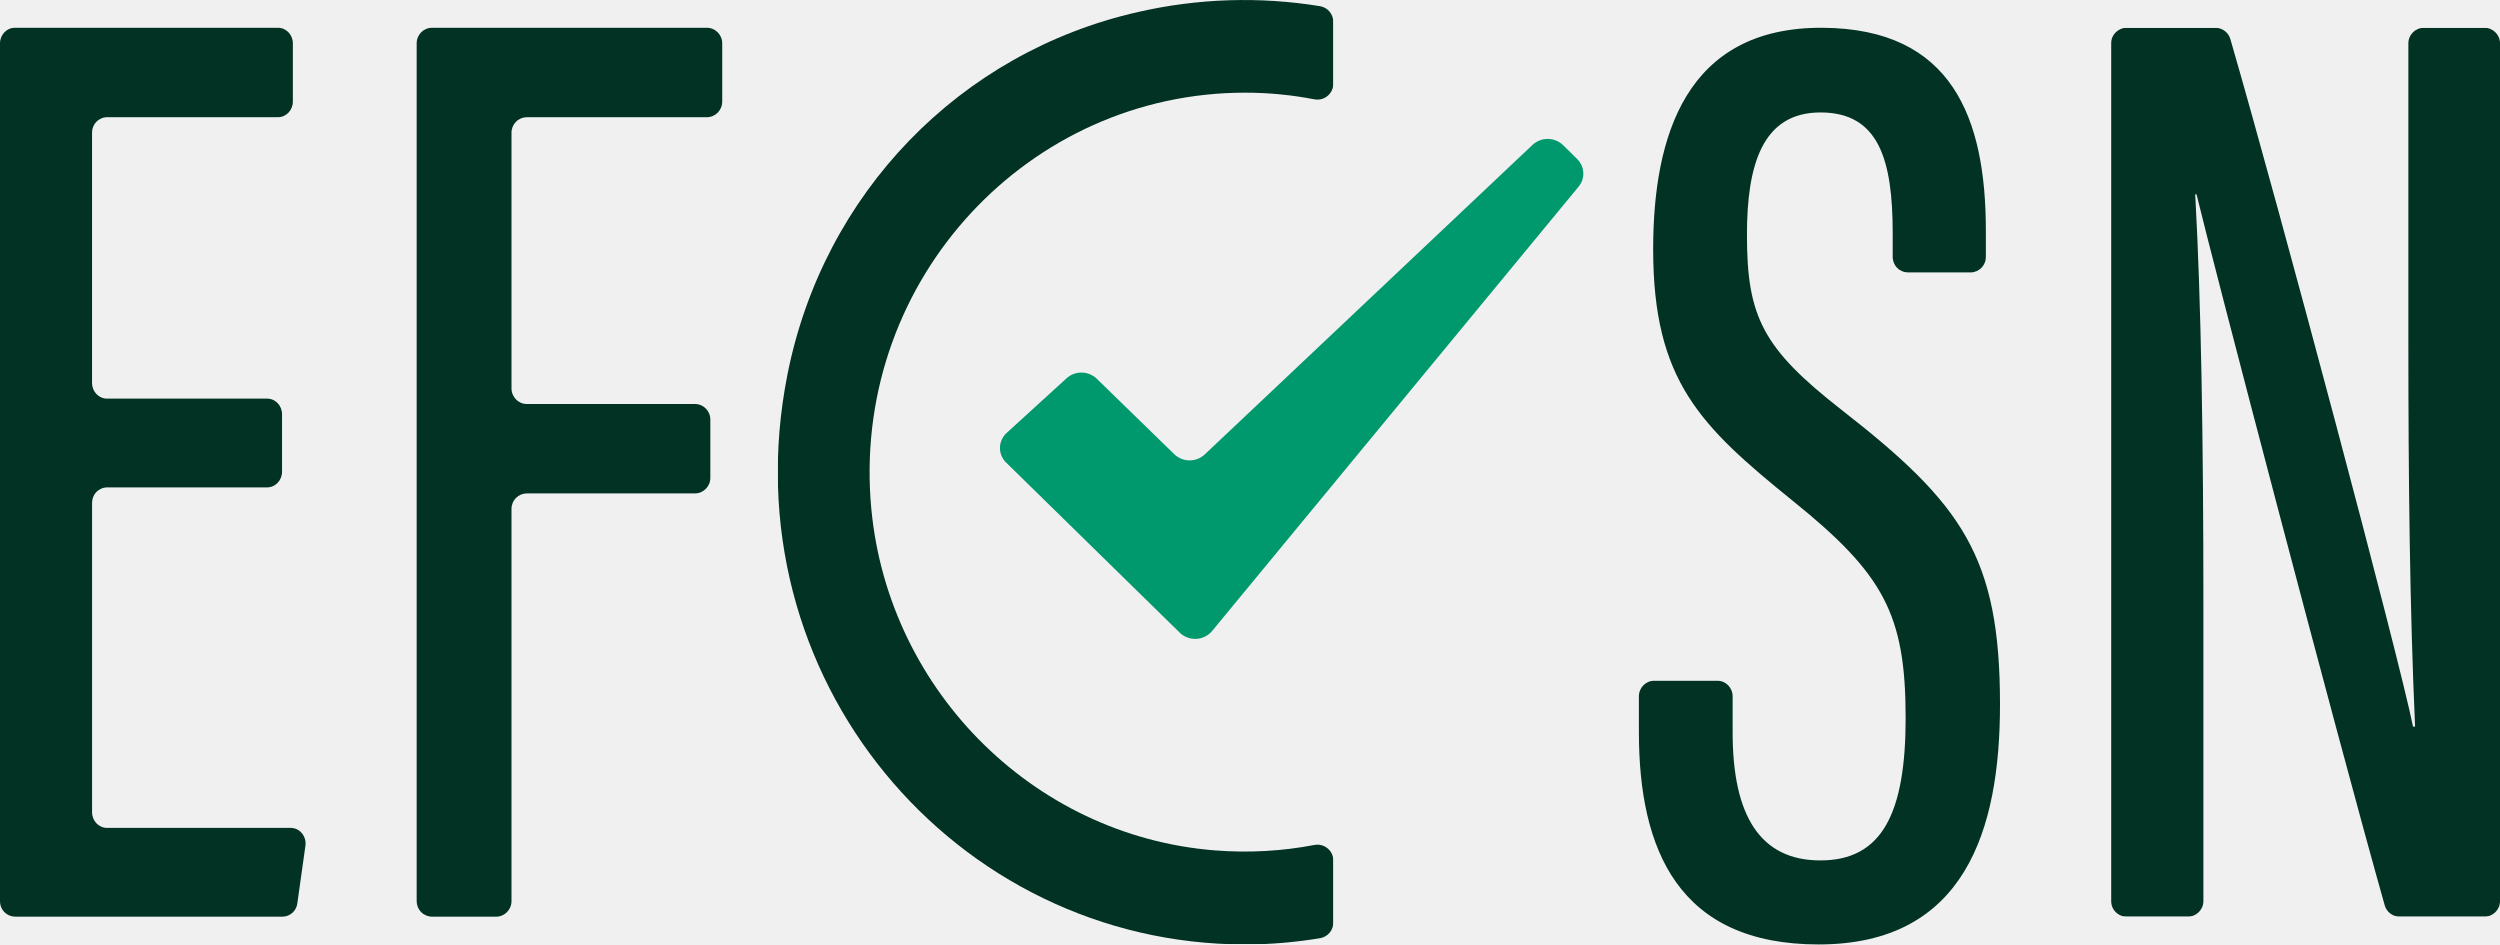
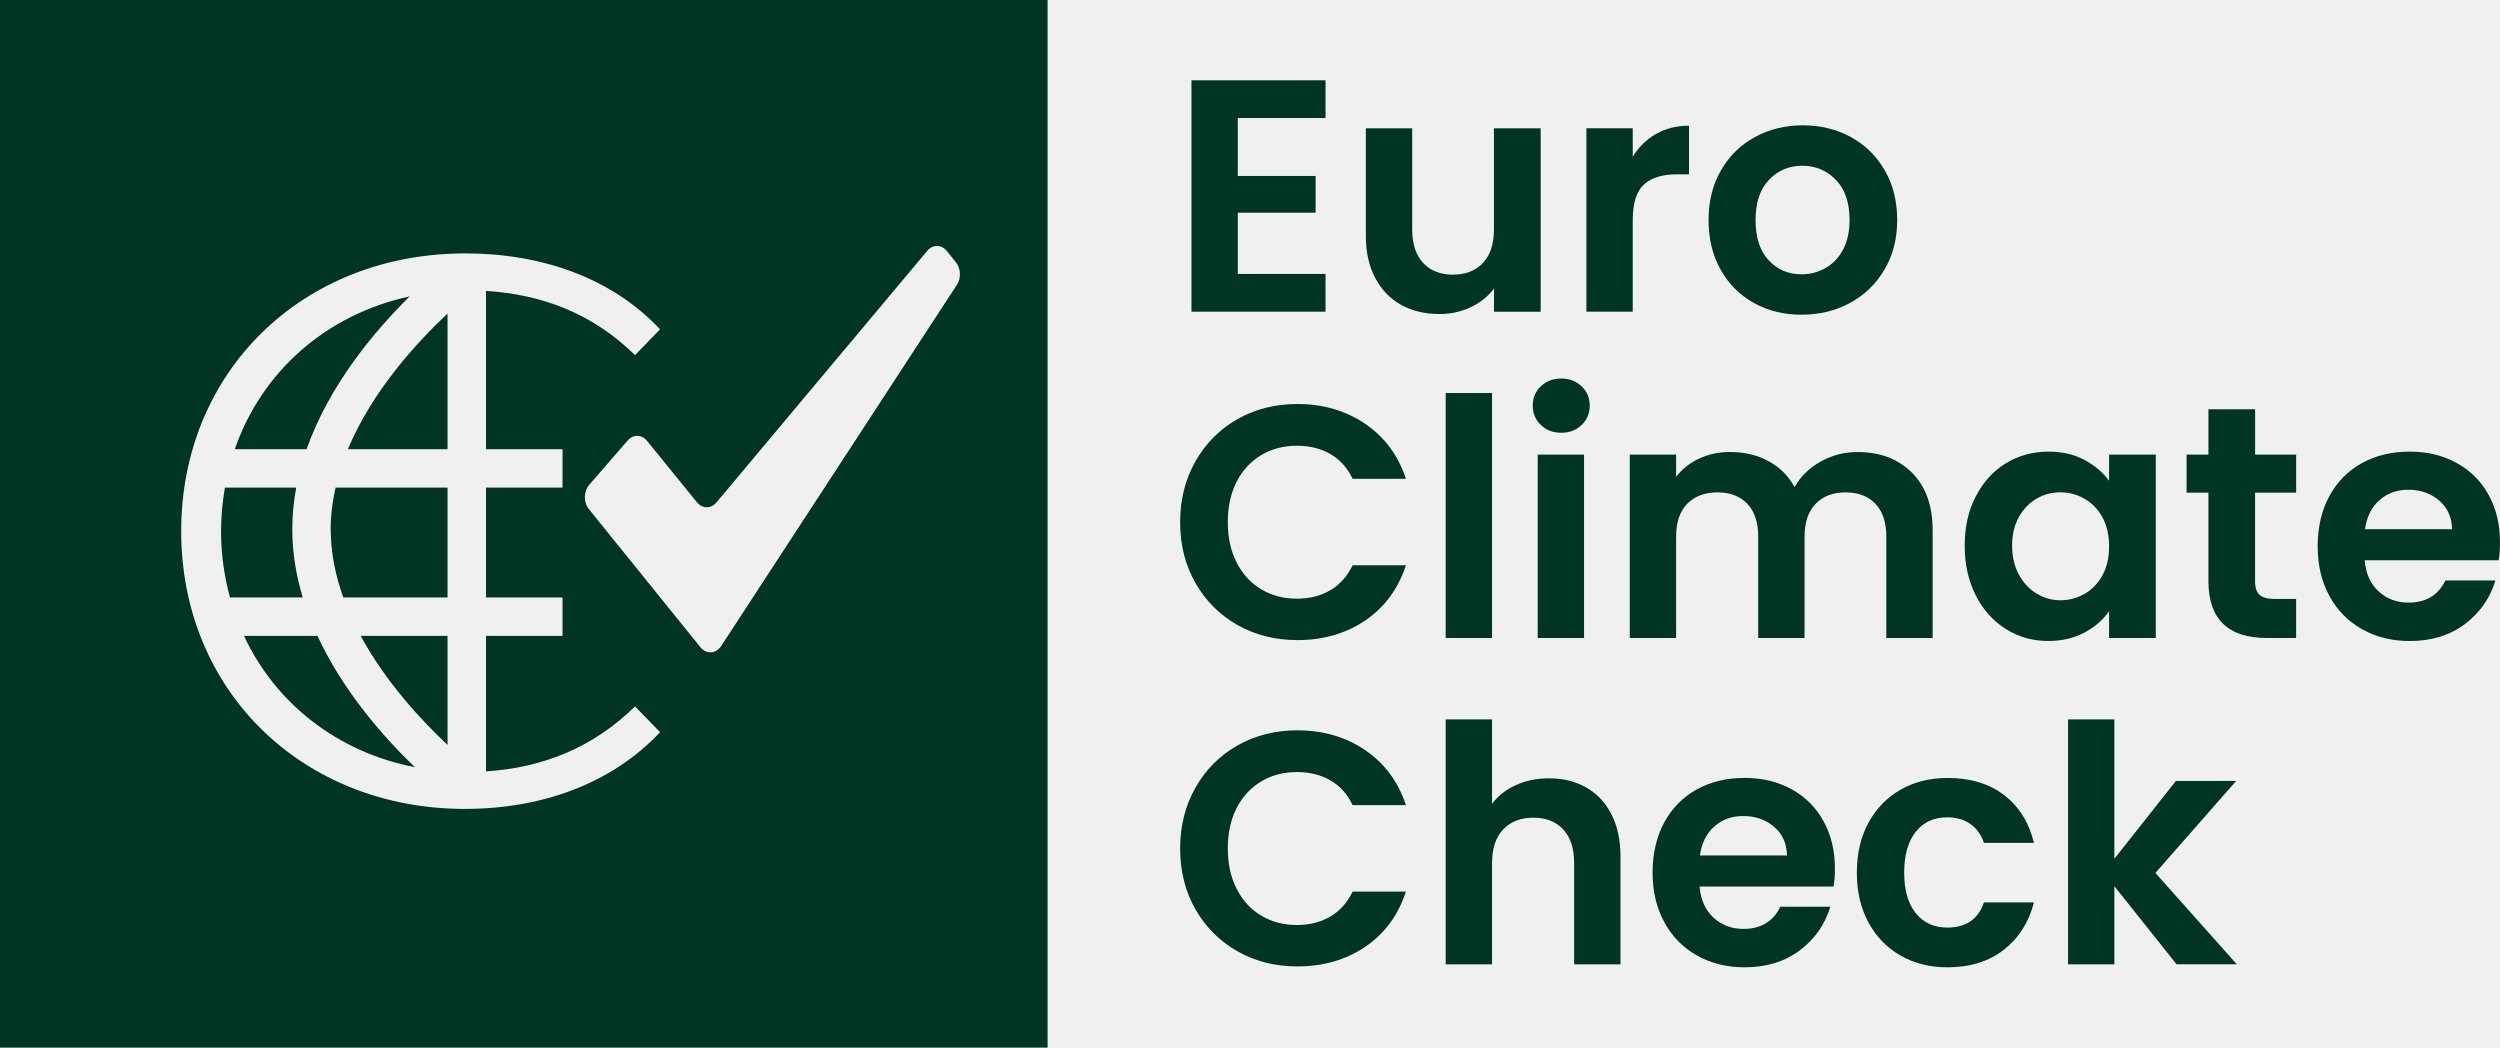
- <svg xmlns="http://www.w3.org/2000/svg" width="90" height="34" viewBox="0 0 90 34" fill="none">
-   <g clip-path="url(#clip0_37_9)">
-     <path fill-rule="evenodd" clip-rule="evenodd" d="M9.618 17.546H3.851C3.705 17.549 3.567 17.61 3.467 17.716C3.366 17.821 3.312 17.962 3.315 18.107V29.242C3.315 29.552 3.555 29.804 3.851 29.804H10.465C10.791 29.804 11.042 30.108 10.995 30.447L10.704 32.52C10.688 32.651 10.626 32.771 10.529 32.859C10.431 32.948 10.305 32.998 10.174 33H0.535C0.39 32.996 0.252 32.935 0.151 32.83C0.051 32.725 -0.003 32.584 -0 32.439V1.56C-0 1.251 0.24 1 0.535 1H10.008C10.303 1 10.543 1.251 10.543 1.561V3.657C10.543 3.967 10.303 4.219 10.008 4.219H3.85C3.704 4.222 3.566 4.283 3.466 4.389C3.365 4.494 3.311 4.635 3.314 4.78V13.788C3.314 14.098 3.554 14.35 3.85 14.35H9.617C9.913 14.35 10.153 14.6 10.153 14.91V16.984C10.153 17.294 9.913 17.546 9.617 17.546M15.551 1H25.449C25.753 1 26 1.251 26 1.561V3.657C26 3.967 25.753 4.219 25.449 4.219H18.965C18.892 4.22 18.82 4.235 18.753 4.263C18.685 4.292 18.624 4.333 18.573 4.385C18.522 4.438 18.482 4.499 18.454 4.567C18.427 4.635 18.413 4.707 18.414 4.78V13.982C18.414 14.292 18.661 14.544 18.965 14.544H25.02C25.325 14.544 25.572 14.794 25.572 15.105V17.201C25.572 17.511 25.325 17.762 25.02 17.762H18.965C18.892 17.763 18.82 17.778 18.752 17.806C18.685 17.835 18.624 17.877 18.573 17.929C18.522 17.981 18.481 18.043 18.454 18.111C18.427 18.178 18.413 18.251 18.414 18.324V32.439C18.414 32.749 18.167 33 17.862 33H15.552C15.404 32.999 15.263 32.939 15.16 32.834C15.056 32.728 14.999 32.587 15 32.439V1.56C15 1.25 15.247 1 15.551 1ZM61.83 24.508C62.131 24.508 62.375 24.76 62.375 25.071V26.375C62.375 29.371 63.372 30.975 65.533 30.975C67.741 30.975 68.603 29.302 68.603 25.849C68.603 22.105 67.807 20.663 64.531 18.023C61.206 15.333 59.514 13.706 59.514 8.972C59.514 4.895 60.697 0.975 65.607 1C70.284 1.025 71.491 4.256 71.491 8.306V9.243C71.492 9.316 71.479 9.388 71.452 9.456C71.425 9.524 71.385 9.586 71.335 9.638C71.284 9.691 71.224 9.732 71.157 9.761C71.09 9.79 71.018 9.806 70.945 9.807H68.682C68.535 9.804 68.395 9.744 68.293 9.638C68.191 9.532 68.135 9.39 68.137 9.243V8.4C68.137 5.753 67.64 4.048 65.537 4.048C63.433 4.048 62.89 5.956 62.89 8.455C62.89 11.408 63.457 12.539 66.302 14.76C70.632 18.138 72 20.027 72 25.36C72 29.878 70.739 34 65.47 34C60.42 34 59 30.586 59 26.355V25.071C59 24.76 59.244 24.508 59.545 24.508H61.83Z" fill="#013223" />
-     <mask id="mask0_37_9" style="mask-type:luminance" maskUnits="userSpaceOnUse" x="76" y="1" width="14" height="32">
-       <path d="M76 1H90V33H76V1Z" fill="white" />
-     </mask>
-     <g mask="url(#mask0_37_9)">
-       <path fill-rule="evenodd" clip-rule="evenodd" d="M76 32.439V1.56C76 1.251 76.253 1 76.566 1H79.748C80.001 1 80.222 1.164 80.292 1.404C82.087 7.591 86.362 23.644 86.869 26.158H86.943C86.752 21.873 86.701 17.37 86.701 12.151V1.56C86.701 1.25 86.955 0.999 87.267 0.999H89.434C89.747 0.999 90 1.25 90 1.56V32.44C90 32.75 89.747 33.001 89.434 33.001H86.395C86.272 33.002 86.152 32.962 86.054 32.889C85.955 32.815 85.884 32.711 85.85 32.593C84.08 26.325 79.66 9.432 79.075 6.995H79.027C79.243 10.85 79.322 15.926 79.322 21.7V32.44C79.322 32.75 79.068 33.001 78.756 33.001H76.566C76.492 33.001 76.418 32.987 76.35 32.959C76.281 32.931 76.219 32.889 76.167 32.837C76.114 32.785 76.072 32.723 76.044 32.655C76.015 32.586 76 32.513 76 32.439Z" fill="#013223" />
-     </g>
-     <path fill-rule="evenodd" clip-rule="evenodd" d="M56.78 5.727L56.273 5.227C56.126 5.084 55.93 5.003 55.725 5.001C55.521 4.998 55.323 5.075 55.173 5.214L43.37 16.36C43.221 16.499 43.024 16.576 42.82 16.574C42.617 16.573 42.421 16.493 42.274 16.352L39.483 13.634C39.337 13.495 39.144 13.415 38.943 13.412C38.741 13.409 38.546 13.483 38.396 13.618L36.242 15.583C36.167 15.65 36.107 15.732 36.065 15.823C36.023 15.915 36 16.014 35.998 16.114C35.996 16.215 36.015 16.315 36.054 16.407C36.092 16.5 36.15 16.584 36.222 16.654L42.472 22.777C42.55 22.853 42.644 22.912 42.746 22.95C42.848 22.988 42.957 23.005 43.066 23C43.175 22.994 43.282 22.966 43.38 22.917C43.478 22.869 43.565 22.801 43.635 22.717L56.831 6.718C56.948 6.577 57.008 6.396 56.999 6.213C56.989 6.029 56.911 5.856 56.779 5.728" fill="#00986D" />
-     <mask id="mask1_37_9" style="mask-type:luminance" maskUnits="userSpaceOnUse" x="28" y="0" width="20" height="34">
-       <path d="M28 0H48V34H28V0Z" fill="white" />
-     </mask>
-     <g mask="url(#mask1_37_9)">
-       <path fill-rule="evenodd" clip-rule="evenodd" d="M47.322 30.418C46.175 30.638 44.978 30.711 43.748 30.615C37.122 30.097 31.808 24.685 31.34 17.985C30.783 10.007 37.047 3.336 44.824 3.336C45.678 3.336 46.512 3.42 47.322 3.576C47.405 3.591 47.491 3.588 47.572 3.567C47.654 3.545 47.73 3.506 47.795 3.451C47.859 3.397 47.911 3.329 47.947 3.253C47.982 3.176 48.001 3.092 48 3.008V0.797C48 0.514 47.8 0.268 47.524 0.223C45.346 -0.132 43.119 -0.061 40.968 0.433C34.548 1.886 29.64 6.965 28.348 13.483C26.185 24.412 34.397 34 44.825 34C45.745 34 46.647 33.92 47.527 33.774C47.661 33.75 47.782 33.679 47.869 33.575C47.955 33.47 48.002 33.338 48.001 33.202V30.987C48.002 30.902 47.984 30.819 47.948 30.742C47.913 30.665 47.861 30.597 47.796 30.543C47.731 30.488 47.655 30.449 47.574 30.427C47.492 30.406 47.405 30.403 47.322 30.418Z" fill="#013223" />
+ <svg xmlns="http://www.w3.org/2000/svg" width="149.024mm" height="62.447mm" viewBox="0 0 149.024 62.447" version="1.1" id="svg1" xml:space="preserve">
+   <defs id="defs1">
+     <style id="style1">
+       .st0 {
+         fill: #003423;
+       }
+     </style>
+   </defs>
+   <g id="layer1" transform="translate(-30.62441,-117.2765)">
+     <g id="g2">
+       <g id="g1" transform="matrix(0.2645833,0,0,0.2645833,26.38843,114.5593)">
+         <g id="g16">
+           <path class="st0" d="m 294.88,36.86 v 13.05 h 17.53 v 8.28 h -17.53 v 13.8 h 19.77 v 8.5 H 284.44 V 28.36 h 30.21 v 8.5 z" id="path1" />
+           <path class="st0" d="M 363.12,39.18 V 80.5 H 352.6 v -5.22 c -1.34,1.79 -3.1,3.19 -5.26,4.21 -2.16,1.02 -4.51,1.53 -7.05,1.53 -3.23,0 -6.09,-0.68 -8.58,-2.05 -2.49,-1.37 -4.44,-3.38 -5.85,-6.04 -1.42,-2.66 -2.13,-5.83 -2.13,-9.51 V 39.18 h 10.44 v 22.75 c 0,3.28 0.82,5.81 2.46,7.57 1.64,1.77 3.88,2.65 6.71,2.65 2.83,0 5.15,-0.88 6.79,-2.65 1.64,-1.76 2.46,-4.29 2.46,-7.57 V 39.18 h 10.52 z" id="path2" />
+           <path class="st0" d="m 389.12,40.45 c 2.16,-1.24 4.64,-1.86 7.42,-1.86 v 10.96 h -2.76 c -3.28,0 -5.76,0.77 -7.42,2.31 -1.67,1.54 -2.5,4.23 -2.5,8.05 V 80.49 H 373.42 V 39.17 h 10.44 v 6.41 c 1.34,-2.19 3.1,-3.9 5.26,-5.15 z" id="path3" />
+           <path class="st0" d="m 411.15,78.52 c -3.18,-1.76 -5.68,-4.26 -7.49,-7.5 -1.82,-3.23 -2.72,-6.96 -2.72,-11.19 0,-4.23 0.93,-7.96 2.8,-11.19 1.86,-3.23 4.41,-5.73 7.64,-7.49 3.23,-1.76 6.84,-2.65 10.81,-2.65 3.97,0 7.58,0.88 10.81,2.65 3.23,1.77 5.78,4.26 7.64,7.49 1.86,3.23 2.8,6.96 2.8,11.19 0,4.23 -0.96,7.96 -2.87,11.19 -1.91,3.23 -4.5,5.73 -7.76,7.5 -3.26,1.77 -6.9,2.65 -10.93,2.65 -4.03,0 -7.56,-0.88 -10.74,-2.65 z m 16.08,-7.83 c 1.67,-0.92 2.99,-2.3 3.99,-4.14 0.99,-1.84 1.49,-4.08 1.49,-6.71 0,-3.93 -1.03,-6.95 -3.09,-9.06 -2.06,-2.11 -4.59,-3.17 -7.57,-3.17 -2.98,0 -5.48,1.06 -7.5,3.17 -2.01,2.11 -3.02,5.14 -3.02,9.06 0,3.92 0.98,6.95 2.95,9.06 1.96,2.12 4.44,3.17 7.42,3.17 1.89,0 3.67,-0.46 5.33,-1.38 z" id="path4" />
+           <path class="st0" d="m 285.37,114.15 c 2.31,-4.05 5.47,-7.21 9.47,-9.47 4,-2.26 8.49,-3.39 13.46,-3.39 5.82,0 10.91,1.49 15.29,4.47 4.37,2.98 7.43,7.11 9.17,12.38 h -12.01 c -1.19,-2.49 -2.87,-4.35 -5.03,-5.59 -2.16,-1.24 -4.66,-1.86 -7.5,-1.86 -3.03,0 -5.73,0.71 -8.09,2.13 -2.36,1.42 -4.2,3.42 -5.52,6 -1.32,2.58 -1.98,5.62 -1.98,9.1 0,3.48 0.66,6.45 1.98,9.06 1.32,2.61 3.16,4.62 5.52,6.04 2.36,1.42 5.06,2.13 8.09,2.13 2.83,0 5.33,-0.63 7.5,-1.9 2.17,-1.27 3.84,-3.15 5.03,-5.63 h 12.01 c -1.74,5.32 -4.79,9.46 -9.14,12.42 -4.35,2.96 -9.46,4.44 -15.33,4.44 -4.97,0 -9.46,-1.13 -13.46,-3.39 -4,-2.26 -7.16,-5.41 -9.47,-9.44 -2.31,-4.03 -3.47,-8.6 -3.47,-13.72 0,-5.12 1.16,-9.71 3.47,-13.76 z" id="path5" />
+           <path class="st0" d="m 352.16,98.82 v 55.19 H 341.72 V 98.82 Z" id="path6" />
+           <path class="st0" d="m 363.16,106.02 c -1.22,-1.17 -1.83,-2.62 -1.83,-4.36 0,-1.74 0.61,-3.19 1.83,-4.36 1.22,-1.17 2.75,-1.75 4.59,-1.75 1.84,0 3.37,0.59 4.59,1.75 1.22,1.17 1.83,2.62 1.83,4.36 0,1.74 -0.61,3.19 -1.83,4.36 -1.22,1.17 -2.75,1.75 -4.59,1.75 -1.84,0 -3.37,-0.58 -4.59,-1.75 z m 9.73,6.67 v 41.32 h -10.44 v -41.32 z" id="path7" />
+           <path class="st0" d="m 446.77,116.76 c 3.11,3.11 4.66,7.45 4.66,13.01 v 24.24 h -10.44 v -22.82 c 0,-3.23 -0.82,-5.71 -2.46,-7.42 -1.64,-1.72 -3.88,-2.57 -6.71,-2.57 -2.83,0 -5.09,0.86 -6.75,2.57 -1.67,1.71 -2.5,4.19 -2.5,7.42 v 22.82 h -10.44 v -22.82 c 0,-3.23 -0.82,-5.71 -2.46,-7.42 -1.64,-1.72 -3.88,-2.57 -6.71,-2.57 -2.83,0 -5.16,0.86 -6.83,2.57 -1.67,1.71 -2.5,4.19 -2.5,7.42 v 22.82 h -10.44 v -41.32 h 10.44 v 5 c 1.34,-1.74 3.07,-3.11 5.18,-4.1 2.11,-0.99 4.44,-1.49 6.97,-1.49 3.23,0 6.12,0.68 8.65,2.05 2.54,1.37 4.5,3.32 5.89,5.86 1.34,-2.39 3.29,-4.3 5.86,-5.74 2.56,-1.44 5.33,-2.16 8.32,-2.16 5.07,0 9.16,1.55 12.27,4.66 z" id="path8" />
+           <path class="st0" d="m 461.16,122.09 c 1.67,-3.23 3.93,-5.72 6.79,-7.46 2.86,-1.74 6.05,-2.61 9.58,-2.61 3.08,0 5.78,0.62 8.09,1.86 2.31,1.24 4.16,2.81 5.56,4.7 v -5.89 h 10.52 v 41.32 h -10.52 v -6.04 c -1.34,1.94 -3.19,3.54 -5.56,4.81 -2.36,1.27 -5.08,1.9 -8.17,1.9 -3.48,0 -6.65,-0.9 -9.51,-2.68 -2.86,-1.79 -5.12,-4.31 -6.79,-7.57 -1.67,-3.26 -2.5,-7 -2.5,-11.23 0,-4.23 0.83,-7.88 2.5,-11.11 z m 28.53,4.74 c -1,-1.81 -2.34,-3.21 -4.03,-4.18 -1.69,-0.97 -3.51,-1.46 -5.44,-1.46 -1.93,0 -3.73,0.47 -5.37,1.42 -1.64,0.95 -2.97,2.32 -3.99,4.14 -1.02,1.82 -1.53,3.97 -1.53,6.45 0,2.48 0.51,4.66 1.53,6.53 1.02,1.86 2.36,3.3 4.03,4.29 1.67,1 3.44,1.49 5.33,1.49 1.89,0 3.75,-0.48 5.44,-1.45 1.69,-0.97 3.03,-2.36 4.03,-4.18 0.99,-1.81 1.49,-3.99 1.49,-6.52 0,-2.53 -0.5,-4.71 -1.49,-6.53 z" id="path9" />
+           <path class="st0" d="m 524.07,121.27 v 19.99 c 0,1.39 0.34,2.4 1.01,3.02 0.67,0.62 1.8,0.93 3.39,0.93 h 4.85 v 8.8 h -6.56 c -8.8,0 -13.2,-4.28 -13.2,-12.83 v -19.91 h -4.92 v -8.58 h 4.92 v -10.22 h 10.52 v 10.22 h 9.25 v 8.58 h -9.25 z" id="path10" />
+           <path class="st0" d="m 578.97,136.49 h -30.21 c 0.25,2.98 1.29,5.32 3.13,7.01 1.84,1.69 4.1,2.54 6.79,2.54 3.88,0 6.64,-1.67 8.28,-5 h 11.26 c -1.19,3.98 -3.48,7.25 -6.86,9.81 -3.38,2.56 -7.53,3.84 -12.46,3.84 -3.98,0 -7.55,-0.88 -10.7,-2.65 -3.16,-1.76 -5.62,-4.26 -7.38,-7.5 -1.77,-3.23 -2.65,-6.96 -2.65,-11.19 0,-4.23 0.87,-8.03 2.61,-11.26 1.74,-3.23 4.18,-5.72 7.31,-7.46 3.13,-1.74 6.74,-2.61 10.81,-2.61 4.07,0 7.45,0.85 10.55,2.54 3.11,1.69 5.52,4.09 7.23,7.2 1.72,3.11 2.57,6.68 2.57,10.7 0,1.49 -0.1,2.83 -0.3,4.03 z m -10.52,-7.01 c -0.05,-2.69 -1.02,-4.83 -2.91,-6.45 -1.89,-1.61 -4.2,-2.42 -6.94,-2.42 -2.59,0 -4.76,0.78 -6.52,2.35 -1.77,1.57 -2.85,3.74 -3.25,6.53 h 19.62 z" id="path11" />
+           <path class="st0" d="m 285.37,187.67 c 2.31,-4.05 5.47,-7.21 9.47,-9.47 4,-2.26 8.49,-3.39 13.46,-3.39 5.82,0 10.91,1.49 15.29,4.47 4.37,2.98 7.43,7.11 9.17,12.38 h -12.01 c -1.19,-2.49 -2.87,-4.35 -5.03,-5.59 -2.16,-1.24 -4.66,-1.86 -7.5,-1.86 -3.03,0 -5.73,0.71 -8.09,2.13 -2.36,1.42 -4.2,3.42 -5.52,6 -1.32,2.58 -1.98,5.62 -1.98,9.1 0,3.48 0.66,6.45 1.98,9.06 1.32,2.61 3.16,4.62 5.52,6.04 2.36,1.42 5.06,2.13 8.09,2.13 2.83,0 5.33,-0.63 7.5,-1.9 2.17,-1.27 3.84,-3.15 5.03,-5.63 h 12.01 c -1.74,5.32 -4.79,9.46 -9.14,12.42 -4.35,2.96 -9.46,4.44 -15.33,4.44 -4.97,0 -9.46,-1.13 -13.46,-3.39 -4,-2.26 -7.16,-5.41 -9.47,-9.44 -2.31,-4.03 -3.47,-8.6 -3.47,-13.72 0,-5.12 1.16,-9.71 3.47,-13.76 z" id="path12" />
+           <path class="st0" d="m 373.34,187.67 c 2.44,1.37 4.34,3.38 5.71,6.04 1.37,2.66 2.05,5.86 2.05,9.58 v 24.24 h -10.44 v -22.82 c 0,-3.28 -0.82,-5.8 -2.46,-7.57 -1.64,-1.76 -3.88,-2.65 -6.71,-2.65 -2.83,0 -5.16,0.88 -6.83,2.65 -1.67,1.77 -2.5,4.29 -2.5,7.57 v 22.82 h -10.44 v -55.19 h 10.44 v 19.02 c 1.34,-1.79 3.13,-3.19 5.37,-4.21 2.24,-1.02 4.72,-1.53 7.46,-1.53 3.13,0 5.92,0.68 8.35,2.05 z" id="path13" />
+           <path class="st0" d="m 429.13,210 h -30.21 c 0.25,2.98 1.29,5.32 3.13,7.01 1.84,1.69 4.1,2.54 6.79,2.54 3.88,0 6.64,-1.67 8.28,-5 h 11.26 c -1.19,3.98 -3.48,7.25 -6.86,9.81 -3.38,2.56 -7.53,3.84 -12.46,3.84 -3.98,0 -7.55,-0.88 -10.7,-2.65 -3.16,-1.76 -5.62,-4.26 -7.38,-7.5 -1.77,-3.23 -2.65,-6.96 -2.65,-11.19 0,-4.23 0.87,-8.03 2.61,-11.26 1.74,-3.23 4.18,-5.72 7.31,-7.46 3.13,-1.74 6.74,-2.61 10.81,-2.61 4.07,0 7.45,0.85 10.55,2.54 3.11,1.69 5.52,4.09 7.23,7.2 1.72,3.11 2.57,6.68 2.57,10.7 0,1.49 -0.1,2.83 -0.3,4.03 z m -10.52,-7.01 c -0.05,-2.69 -1.02,-4.83 -2.91,-6.45 -1.89,-1.61 -4.2,-2.42 -6.94,-2.42 -2.59,0 -4.76,0.78 -6.52,2.35 -1.77,1.57 -2.85,3.74 -3.25,6.53 h 19.62 z" id="path14" />
+           <path class="st0" d="m 436.96,195.65 c 1.74,-3.21 4.15,-5.69 7.23,-7.46 3.08,-1.76 6.61,-2.65 10.59,-2.65 5.12,0 9.36,1.28 12.72,3.84 3.36,2.56 5.61,6.15 6.75,10.78 h -11.26 c -0.6,-1.79 -1.6,-3.19 -3.02,-4.22 -1.42,-1.02 -3.17,-1.53 -5.26,-1.53 -2.98,0 -5.35,1.08 -7.08,3.25 -1.74,2.16 -2.61,5.23 -2.61,9.21 0,3.98 0.87,6.97 2.61,9.14 1.74,2.16 4.1,3.24 7.08,3.24 4.23,0 6.99,-1.89 8.28,-5.67 h 11.26 c -1.14,4.47 -3.41,8.03 -6.79,10.67 -3.38,2.64 -7.61,3.95 -12.68,3.95 -3.98,0 -7.51,-0.88 -10.59,-2.65 -3.08,-1.76 -5.5,-4.25 -7.23,-7.46 -1.74,-3.21 -2.61,-6.95 -2.61,-11.22 0,-4.27 0.87,-8.02 2.61,-11.23 z" id="path15" />
+           <path class="st0" d="m 506.39,227.53 -14.02,-17.6 v 17.6 h -10.44 v -55.19 h 10.44 v 31.4 l 13.87,-17.53 h 13.57 l -18.2,20.73 18.35,20.58 h -13.57 z" id="path16" />
+         </g>
+         <g id="g23">
+           <path class="st0" d="M 87.54,153.53 H 70.98 c 7.11,15.22 21.04,26.2 38.51,29.59 -6.88,-6.6 -16.1,-16.97 -21.96,-29.59 z" id="path17" />
+           <path class="st0" d="M 16.01,10.27 V 246.29 H 252.03 V 10.27 Z m 104.81,182.25 c -36.67,0 -63.99,-26.62 -63.99,-62.58 0,-35.96 27.33,-62.58 63.99,-62.58 17.45,0 33.14,5.64 43.9,17.1 l -5.64,5.82 C 149.57,80.93 138.2,76.6 125.5,75.81 v 35.67 h 17.25 v 8.65 H 125.5 v 24.75 h 17.25 v 8.65 H 125.5 v 30.53 c 12.7,-0.82 24.07,-5.29 33.58,-14.64 l 5.64,5.81 c -10.75,11.46 -26.44,17.28 -43.9,17.28 z M 231.6,74.43 178.5,155.8 c -1.17,1.79 -3.36,1.93 -4.68,0.3 l -25.15,-31.14 c -1.23,-1.52 -1.19,-3.98 0.08,-5.45 l 8.67,-10 c 1.24,-1.42 3.18,-1.39 4.37,0.09 l 11.23,13.82 c 1.21,1.49 3.18,1.51 4.41,0.04 l 47.49,-56.68 c 1.24,-1.48 3.22,-1.45 4.43,0.06 l 2.04,2.55 c 1.1,1.38 1.19,3.53 0.21,5.04 z" id="path18" />
+           <path class="st0" d="m 81.86,129.51 c 0,-3.2 0.32,-6.33 0.89,-9.39 H 66.68 c -0.54,3.17 -0.87,6.44 -0.87,9.82 0,5.23 0.73,10.22 2.01,14.94 h 16.4 c -1.48,-4.9 -2.36,-10.04 -2.36,-15.37 z" id="path19" />
+           <path class="st0" d="M 108.33,77.04 C 89.53,81.1 74.97,93.96 68.91,111.47 h 16.18 c 5.14,-14.59 15.4,-26.72 23.23,-34.43 z" id="path20" />
+           <path class="st0" d="M 116.84,178.09 V 153.53 H 97.27 c 5.7,10.51 13.82,19.18 19.57,24.56 z" id="path21" />
+           <path class="st0" d="m 90.52,129.51 c 0,5.31 1.08,10.47 2.84,15.37 h 23.48 V 120.13 H 91.61 c -0.69,3.06 -1.1,6.19 -1.1,9.39 z" id="path22" />
+           <path class="st0" d="m 94.39,111.47 h 22.45 V 80.92 c -6.81,6.37 -16.95,17.36 -22.45,30.55 z" id="path23" />
+         </g>
+       </g>
    </g>
  </g>
-   <defs>
-     <clipPath id="clip0_37_9">
-       <rect width="90" height="34" fill="white" />
-     </clipPath>
-   </defs>
</svg>
